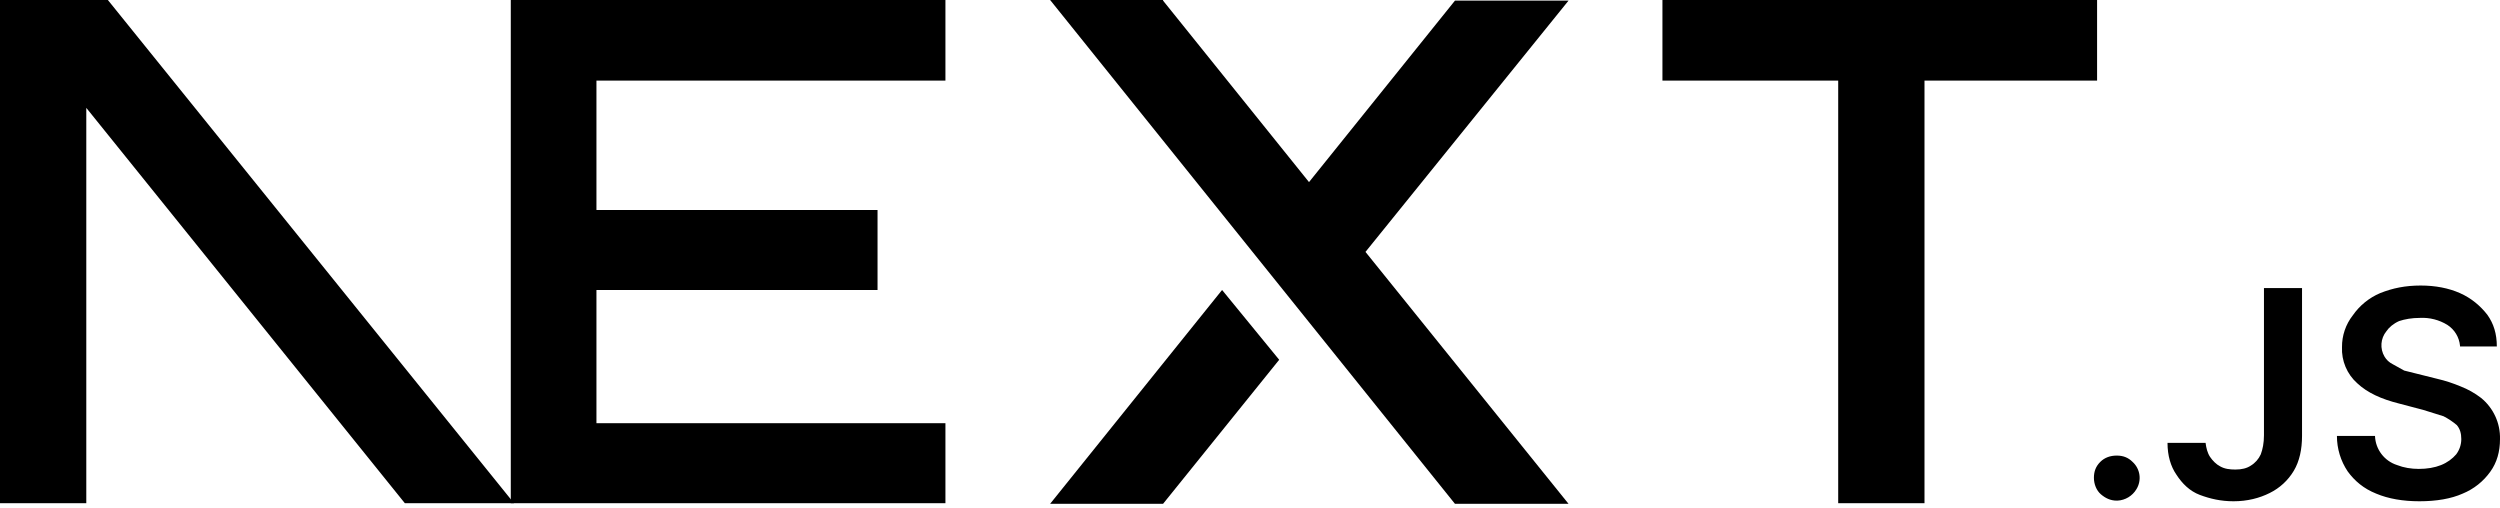
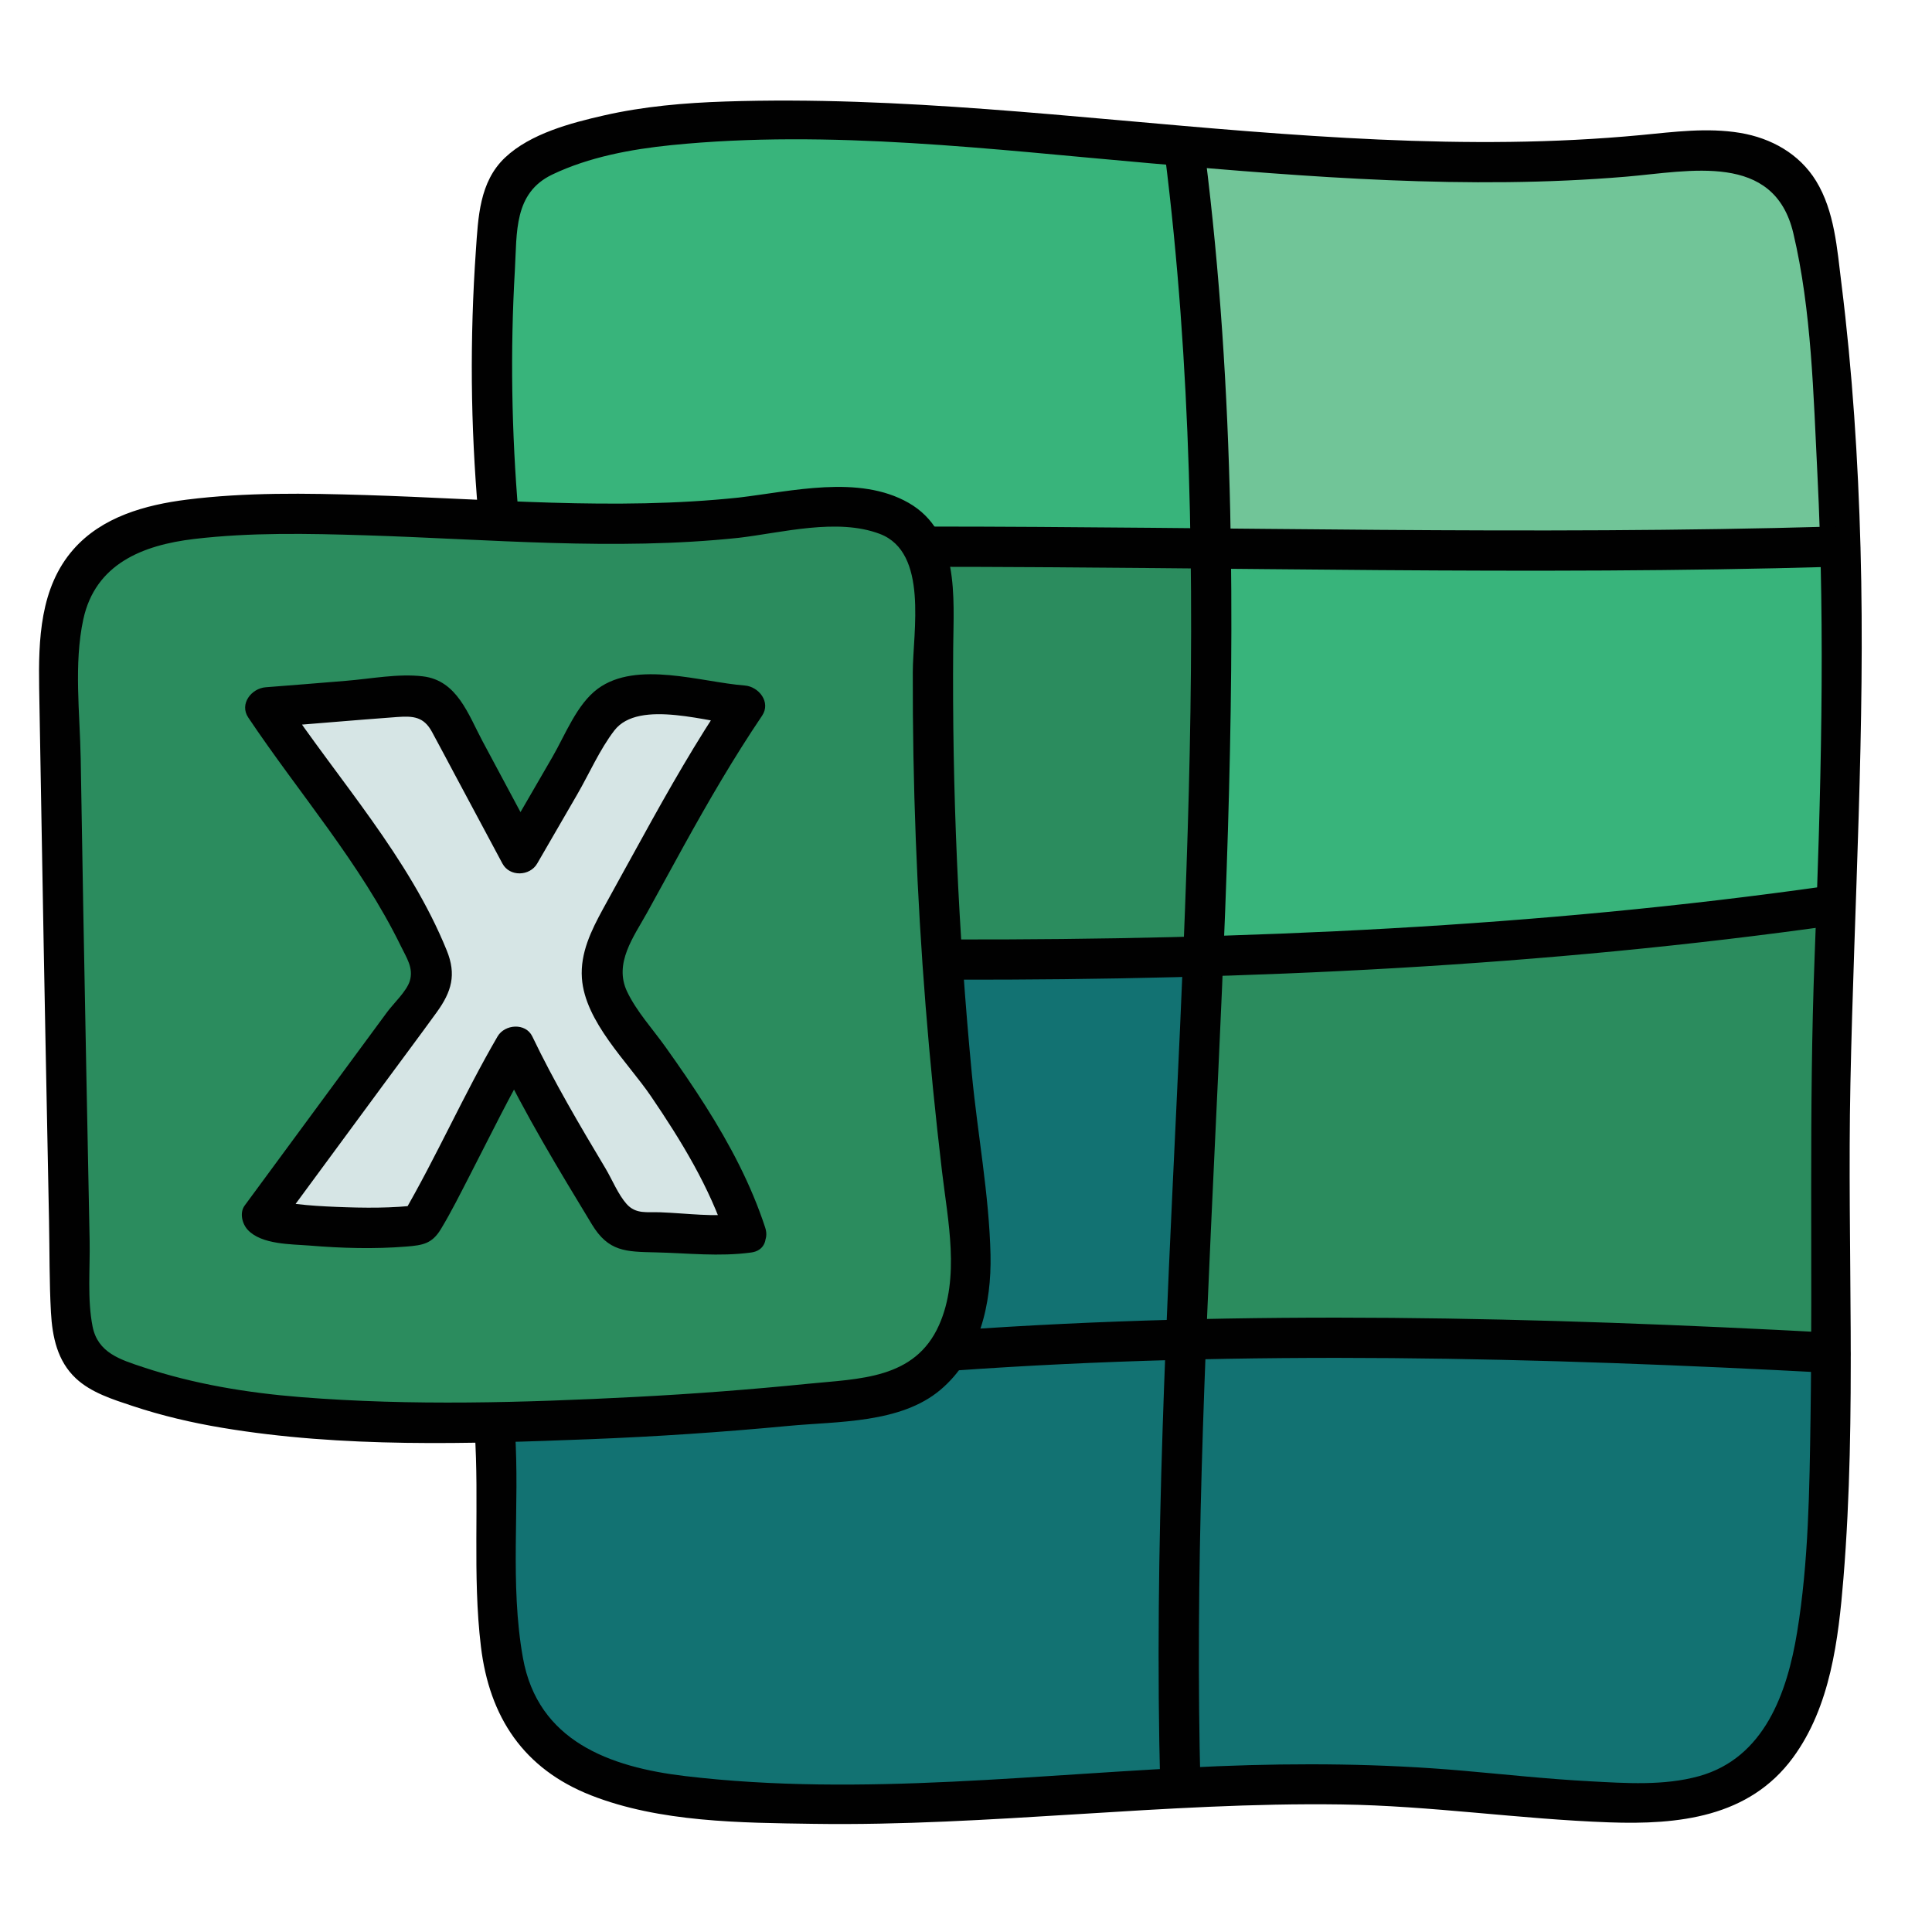
- <svg xmlns="http://www.w3.org/2000/svg" fill="none" viewBox="0 0 394 80">
-   <path fill="#000" d="M262 0h68.5v12.7h-27.2v66.6h-13.6V12.7H262V0ZM149 0v12.7H94v20.4h44.3v12.6H94v21h55v12.6H80.5V0h68.7zm34.3 0h-17.8l63.8 79.4h17.9l-32-39.7 32-39.6h-17.9l-23 28.6-23-28.6zm18.3 56.7-9-11-27.1 33.7h17.8l18.3-22.7z" />
-   <path fill="#000" d="M81 79.3 17 0H0v79.3h13.6V17l50.2 62.3H81Zm252.6-.4c-1 0-1.8-.4-2.5-1s-1.1-1.6-1.1-2.6.3-1.8 1-2.5 1.6-1 2.6-1 1.8.3 2.5 1a3.4 3.4 0 0 1 .6 4.3 3.7 3.7 0 0 1-3 1.8zm23.2-33.5h6v23.3c0 2.1-.4 4-1.3 5.5a9.1 9.1 0 0 1-3.8 3.5c-1.6.8-3.5 1.3-5.7 1.3-2 0-3.7-.4-5.3-1s-2.8-1.8-3.7-3.2c-.9-1.3-1.4-3-1.4-5h6c.1.8.3 1.6.7 2.2s1 1.2 1.6 1.5c.7.4 1.5.5 2.4.5 1 0 1.8-.2 2.4-.6a4 4 0 0 0 1.6-1.8c.3-.8.5-1.8.5-3V45.5zm30.9 9.1a4.4 4.4 0 0 0-2-3.3 7.5 7.5 0 0 0-4.3-1.1c-1.3 0-2.4.2-3.3.5-.9.4-1.6 1-2 1.6a3.5 3.5 0 0 0-.3 4c.3.5.7.9 1.3 1.2l1.8 1 2 .5 3.2.8c1.3.3 2.5.7 3.7 1.2a13 13 0 0 1 3.2 1.8 8.1 8.1 0 0 1 3 6.5c0 2-.5 3.7-1.5 5.1a10 10 0 0 1-4.4 3.5c-1.8.8-4.1 1.2-6.8 1.2-2.6 0-4.9-.4-6.8-1.2-2-.8-3.4-2-4.5-3.5a10 10 0 0 1-1.7-5.6h6a5 5 0 0 0 3.5 4.6c1 .4 2.2.6 3.4.6 1.3 0 2.5-.2 3.5-.6 1-.4 1.8-1 2.4-1.7a4 4 0 0 0 .8-2.4c0-.9-.2-1.6-.7-2.2a11 11 0 0 0-2.1-1.4l-3.2-1-3.8-1c-2.8-.7-5-1.7-6.6-3.2a7.2 7.2 0 0 1-2.4-5.7 8 8 0 0 1 1.7-5 10 10 0 0 1 4.3-3.5c2-.8 4-1.2 6.4-1.2 2.3 0 4.4.4 6.2 1.2 1.8.8 3.2 2 4.3 3.4 1 1.4 1.5 3 1.5 5h-5.8z" />
+ <svg xmlns="http://www.w3.org/2000/svg" viewBox="0 0 48 48" width="48px" height="48px">
+   <path fill="#71c598" d="M29.177,3.603c0,0,0.828,6.334,0.915,10.076c1.75-0.041,15.631-0.098,15.631-0.098l-0.6-7.467 c0,0,0.497-2.642-3.481-2.291S29.177,3.603,29.177,3.603z" />
+   <path fill="#38b47b" d="M29.889,23.841l0.34-10.439h15.531l-0.037,8.967C45.723,22.37,34.017,23.846,29.889,23.841z" />
+   <path fill="#38b47b" d="M12.52,13.239l-0.2-6.992c0,0-0.626-2.707,3.921-3.091s13.647,0.667,13.647,0.667l0.503,9.84 L12.52,13.239z" />
+   <path fill="#2b8c5e" d="M21.13,13.582l8.961,0.098l-0.404,9.929c0,0,10.641-0.049,16.242-1.37 c-0.073,1.736-0.636,11.592-0.636,11.592l-16.01-0.545l-7.24-0.048L21.13,13.582z" />
+   <path fill="#127272" d="M29.283,44.185l-10.468,0.634c0,0-6.237,0.838-6.444-4.756c-0.208-5.595-0.15-6.638-0.15-6.638 l0.299-9.583l17.167-0.069l-0.221,9.467c0,0,11.912-0.41,16.022,0.618c0.147,2.666-0.34,6.714-0.34,6.714s0.289,4.819-5.579,4.188 S29.283,44.185,29.283,44.185z" />
+   <path fill="#2b8c5e" d="M18.354,12.862c-4.266,0.474-8.365-0.28-12.65-0.041c-1.329,0.074-2.836,0.239-3.636,1.316 c-0.61,0.821-0.616,1.933-0.596,2.96c0.04,2.061,0.08,4.721,0.12,6.782c0.054,2.813,0.109,5.627,0.163,8.44 c0.01,0.508,0.036,1.061,0.361,1.448c0.223,0.265,0.553,0.408,0.875,0.529c2.297,0.859,4.79,0.996,7.239,1.023 c3.695,0.04,7.393-0.151,11.064-0.572c0.432-0.049,0.871-0.104,1.266-0.288c0.817-0.38,1.312-1.266,1.472-2.161 c0.16-0.895,0.038-1.814-0.073-2.717c-0.587-4.782-0.845-9.405-0.771-14.224c0.012-0.793-0.009-1.692-0.587-2.228 c-0.44-0.408-1.083-0.482-1.679-0.499C19.995,12.604,19.277,12.759,18.354,12.862z" />
+   <path fill="#010101" d="M18.354,12.362c-3.095,0.328-6.189,0.032-9.286-0.063c-1.469-0.045-2.963-0.07-4.424,0.114 c-1.031,0.13-2.109,0.426-2.82,1.236c-0.834,0.949-0.87,2.252-0.851,3.449c0.022,1.351,0.048,2.703,0.071,4.054 c0.052,3.061,0.114,6.122,0.174,9.182c0.015,0.757,0.006,1.519,0.048,2.275c0.034,0.604,0.159,1.205,0.618,1.635 c0.38,0.357,0.924,0.526,1.409,0.687c0.724,0.241,1.469,0.415,2.221,0.541c3,0.503,6.123,0.402,9.151,0.284 c1.641-0.064,3.281-0.174,4.916-0.329c1.228-0.117,2.79-0.057,3.786-0.899c0.971-0.822,1.27-2.138,1.242-3.358 c-0.035-1.495-0.322-3.001-0.464-4.49c-0.337-3.519-0.492-7.054-0.463-10.589c0.011-1.253,0.162-2.873-1.112-3.6 C21.338,11.789,19.667,12.208,18.354,12.362c-0.631,0.074-0.639,1.075,0,1c1.078-0.127,2.448-0.499,3.506-0.097 c1.211,0.461,0.82,2.434,0.818,3.435c-0.007,2.769,0.099,5.538,0.319,8.299c0.109,1.368,0.245,2.734,0.406,4.097 c0.145,1.229,0.454,2.643-0.072,3.824c-0.6,1.349-1.976,1.331-3.26,1.46c-1.43,0.144-2.863,0.253-4.299,0.327 c-2.754,0.142-5.55,0.224-8.302,0.004c-1.326-0.106-2.647-0.323-3.912-0.743C2.99,33.779,2.43,33.613,2.3,32.956 c-0.134-0.677-0.06-1.439-0.073-2.126c-0.053-2.722-0.109-5.443-0.157-8.165c-0.023-1.274-0.043-2.547-0.065-3.821 c-0.02-1.122-0.174-2.348,0.064-3.454c0.298-1.379,1.473-1.847,2.752-1.999c1.402-0.166,2.838-0.136,4.246-0.092 c3.098,0.096,6.192,0.391,9.286,0.063C18.987,13.295,18.994,12.294,18.354,12.362z" />
+   <path fill="#010101" d="M11.793,35.543c0.119,1.787-0.059,3.581,0.155,5.363c0.211,1.759,1.063,3.04,2.732,3.697 c1.714,0.674,3.724,0.683,5.538,0.71c2.185,0.032,4.368-0.105,6.548-0.24c2.182-0.136,4.366-0.273,6.553-0.242 c2.229,0.031,4.433,0.366,6.659,0.445c1.718,0.061,3.474-0.12,4.567-1.607c0.933-1.27,1.13-2.934,1.255-4.459 c0.333-4.091,0.089-8.189,0.173-12.286c0.091-4.441,0.373-8.869,0.251-13.314c-0.06-2.194-0.202-4.386-0.474-6.564 c-0.107-0.856-0.168-1.796-0.63-2.55c-0.415-0.676-1.116-1.065-1.885-1.194c-0.822-0.137-1.648-0.024-2.469,0.054 c-1.08,0.102-2.164,0.155-3.248,0.169c-2.172,0.028-4.343-0.095-6.508-0.264c-4.319-0.336-8.65-0.882-12.99-0.739 c-1.012,0.033-2.032,0.121-3.021,0.347c-0.82,0.187-1.821,0.451-2.45,1.045c-0.64,0.604-0.669,1.488-0.726,2.311 c-0.076,1.085-0.109,2.174-0.1,3.262c0.009,1.088,0.064,2.175,0.156,3.26c0.054,0.637,1.054,0.642,1,0 c-0.169-2.009-0.204-4.026-0.087-6.039c0.054-0.935-0.032-1.913,0.932-2.373c0.91-0.434,1.956-0.628,2.952-0.729 c3.939-0.398,7.996,0.111,11.921,0.452C32.52,4.4,36.47,4.721,40.405,4.389c1.575-0.133,3.67-0.62,4.149,1.402 c0.455,1.92,0.5,4.023,0.599,5.988c0.2,3.992,0.085,7.991-0.069,11.982c-0.148,3.828-0.046,7.646-0.102,11.474 c-0.026,1.763-0.047,3.573-0.333,5.316c-0.246,1.504-0.813,3.122-2.433,3.576c-0.872,0.244-1.83,0.176-2.723,0.128 c-1.051-0.056-2.097-0.17-3.145-0.262c-2.019-0.177-4.037-0.194-6.061-0.113c-4.407,0.177-8.864,0.77-13.268,0.246 c-1.876-0.223-3.654-0.871-4.026-2.932c-0.335-1.858-0.074-3.776-0.199-5.65C12.751,34.905,11.751,34.9,11.793,35.543L11.793,35.543 z" />
+   <path fill="#010101" d="M28.939,3.823c1.322,10.521,0.288,21.128-0.054,31.675c-0.097,2.974-0.137,5.95-0.058,8.925 c0.017,0.642,1.017,0.645,1,0c-0.281-10.585,0.97-21.143,0.737-31.728c-0.066-2.966-0.254-5.928-0.624-8.872 C29.859,3.193,28.858,3.185,28.939,3.823L28.939,3.823z" />
+   <path fill="#010101" d="M22.993,14.082c7.515,0.002,15.031,0.217,22.545,0c0.642-0.019,0.645-1.019,0-1 c-7.513,0.217-15.03,0.002-22.545,0C22.35,13.081,22.349,14.081,22.993,14.082L22.993,14.082z" />
+   <path fill="#010101" d="M23.679,24.34c7.339,0.013,14.671-0.329,21.943-1.358c0.635-0.09,0.365-1.054-0.266-0.964 c-7.18,1.017-14.43,1.335-21.677,1.323C23.035,23.339,23.034,24.339,23.679,24.34L23.679,24.34z" />
+   <path fill="#010101" d="M23.679,34.054c7.259-0.518,14.549-0.333,21.81,0.056c0.643,0.034,0.641-0.966,0-1 c-7.261-0.388-14.551-0.574-21.81-0.056C23.041,33.1,23.036,34.1,23.679,34.054L23.679,34.054z" />
+   <path fill="#d6e5e5" d="M18.529,30.635c-0.562-1.803-1.927-3.694-3.041-5.219c-0.245-0.336-0.486-0.7-0.53-1.114 c-0.056-0.517,0.201-1.012,0.456-1.466c1.017-1.816,1.914-3.587,3.086-5.306c-0.961-0.059-1.675-0.278-2.524-0.233 c-0.286,0.015-0.589,0.036-0.82,0.205c-0.167,0.122-0.275,0.306-0.379,0.485c-0.621,1.072-1.242,2.144-1.863,3.217 c-0.603-1.127-1.206-2.254-1.809-3.38c-0.081-0.15-0.166-0.306-0.305-0.405c-0.21-0.15-0.492-0.137-0.75-0.118 c-0.829,0.063-2.622,0.212-3.451,0.274c1.286,1.938,3.149,4.086,4.043,6.234c0.058,0.138,0.115,0.283,0.109,0.432 c-0.008,0.207-0.137,0.388-0.26,0.556c-1.327,1.802-2.654,3.604-3.981,5.406c0.168,0.264,2.843,0.385,3.923,0.232 c0.731-1.24,1.628-3.193,2.359-4.432c0.735,1.554,1.536,2.777,2.401,4.262c0.065,0.111,0.134,0.226,0.245,0.291 c0.12,0.07,0.268,0.067,0.407,0.061C16.745,30.577,17.642,30.783,18.529,30.635z" />
+   <path fill="#010101" d="M19.012,30.502c-0.351-1.073-0.88-2.071-1.483-3.023c-0.316-0.499-0.651-0.985-0.994-1.466 c-0.316-0.444-0.72-0.883-0.955-1.377c-0.335-0.704,0.166-1.364,0.499-1.965c0.305-0.551,0.605-1.105,0.91-1.657 c0.609-1.101,1.239-2.188,1.944-3.231c0.228-0.338-0.082-0.726-0.432-0.752c-1.078-0.082-2.68-0.63-3.647,0.079 c-0.523,0.384-0.812,1.151-1.129,1.697c-0.414,0.715-0.828,1.43-1.242,2.144c0.288,0,0.576,0,0.863,0 c-0.452-0.845-0.905-1.69-1.357-2.535c-0.354-0.662-0.629-1.509-1.479-1.612c-0.616-0.075-1.302,0.062-1.917,0.111 C7.929,16.97,7.265,17.024,6.6,17.075c-0.351,0.027-0.659,0.413-0.432,0.752c1.264,1.887,2.792,3.629,3.793,5.682 c0.14,0.288,0.318,0.541,0.22,0.863c-0.078,0.256-0.404,0.557-0.563,0.773c-0.393,0.534-0.786,1.068-1.18,1.602 c-0.786,1.068-1.573,2.136-2.359,3.204c-0.133,0.181-0.062,0.456,0.078,0.606c0.344,0.368,1.081,0.352,1.538,0.389 c0.796,0.066,1.61,0.089,2.408,0.024c0.4-0.033,0.629-0.069,0.848-0.429c0.262-0.432,0.488-0.89,0.72-1.338 c0.509-0.987,0.995-1.988,1.554-2.948c-0.288,0-0.576,0-0.863,0c0.688,1.436,1.517,2.801,2.342,4.162 c0.414,0.684,0.841,0.681,1.592,0.698c0.8,0.018,1.568,0.111,2.367,0.003c0.635-0.085,0.364-1.049-0.266-0.964 c-0.661,0.089-1.327-0.01-1.989-0.035c-0.333-0.013-0.609,0.053-0.841-0.207c-0.21-0.236-0.359-0.607-0.521-0.879 c-0.643-1.076-1.279-2.152-1.821-3.283c-0.166-0.346-0.686-0.305-0.863,0c-0.843,1.447-1.516,2.985-2.359,4.432 c0.144-0.083,0.288-0.165,0.432-0.248c-0.686,0.088-1.387,0.079-2.076,0.051c-0.332-0.014-0.665-0.032-0.995-0.072 c-0.13-0.016-0.274-0.061-0.403-0.065c-0.086-0.002-0.188-0.1-0.095,0c0.026,0.202,0.052,0.404,0.078,0.606 c0.86-1.168,1.72-2.336,2.58-3.504c0.442-0.601,0.89-1.198,1.327-1.802c0.37-0.511,0.492-0.934,0.249-1.533 c-0.942-2.323-2.688-4.232-4.068-6.293c-0.144,0.251-0.288,0.502-0.432,0.752c1.089-0.083,2.178-0.18,3.268-0.26 c0.399-0.029,0.66-0.007,0.863,0.367c0.191,0.351,0.377,0.704,0.565,1.056c0.396,0.739,0.791,1.479,1.187,2.218 c0.179,0.334,0.68,0.316,0.863,0c0.331-0.572,0.662-1.144,0.994-1.716c0.299-0.516,0.56-1.118,0.923-1.59 c0.611-0.795,2.375-0.186,3.237-0.12c-0.144-0.251-0.288-0.502-0.432-0.752c-0.77,1.141-1.451,2.334-2.114,3.54 c-0.324,0.589-0.651,1.176-0.973,1.766c-0.291,0.533-0.567,1.094-0.524,1.718c0.075,1.083,1.133,2.08,1.716,2.935 c0.75,1.102,1.457,2.257,1.874,3.53C18.246,31.377,19.212,31.116,19.012,30.502z" />
</svg>
